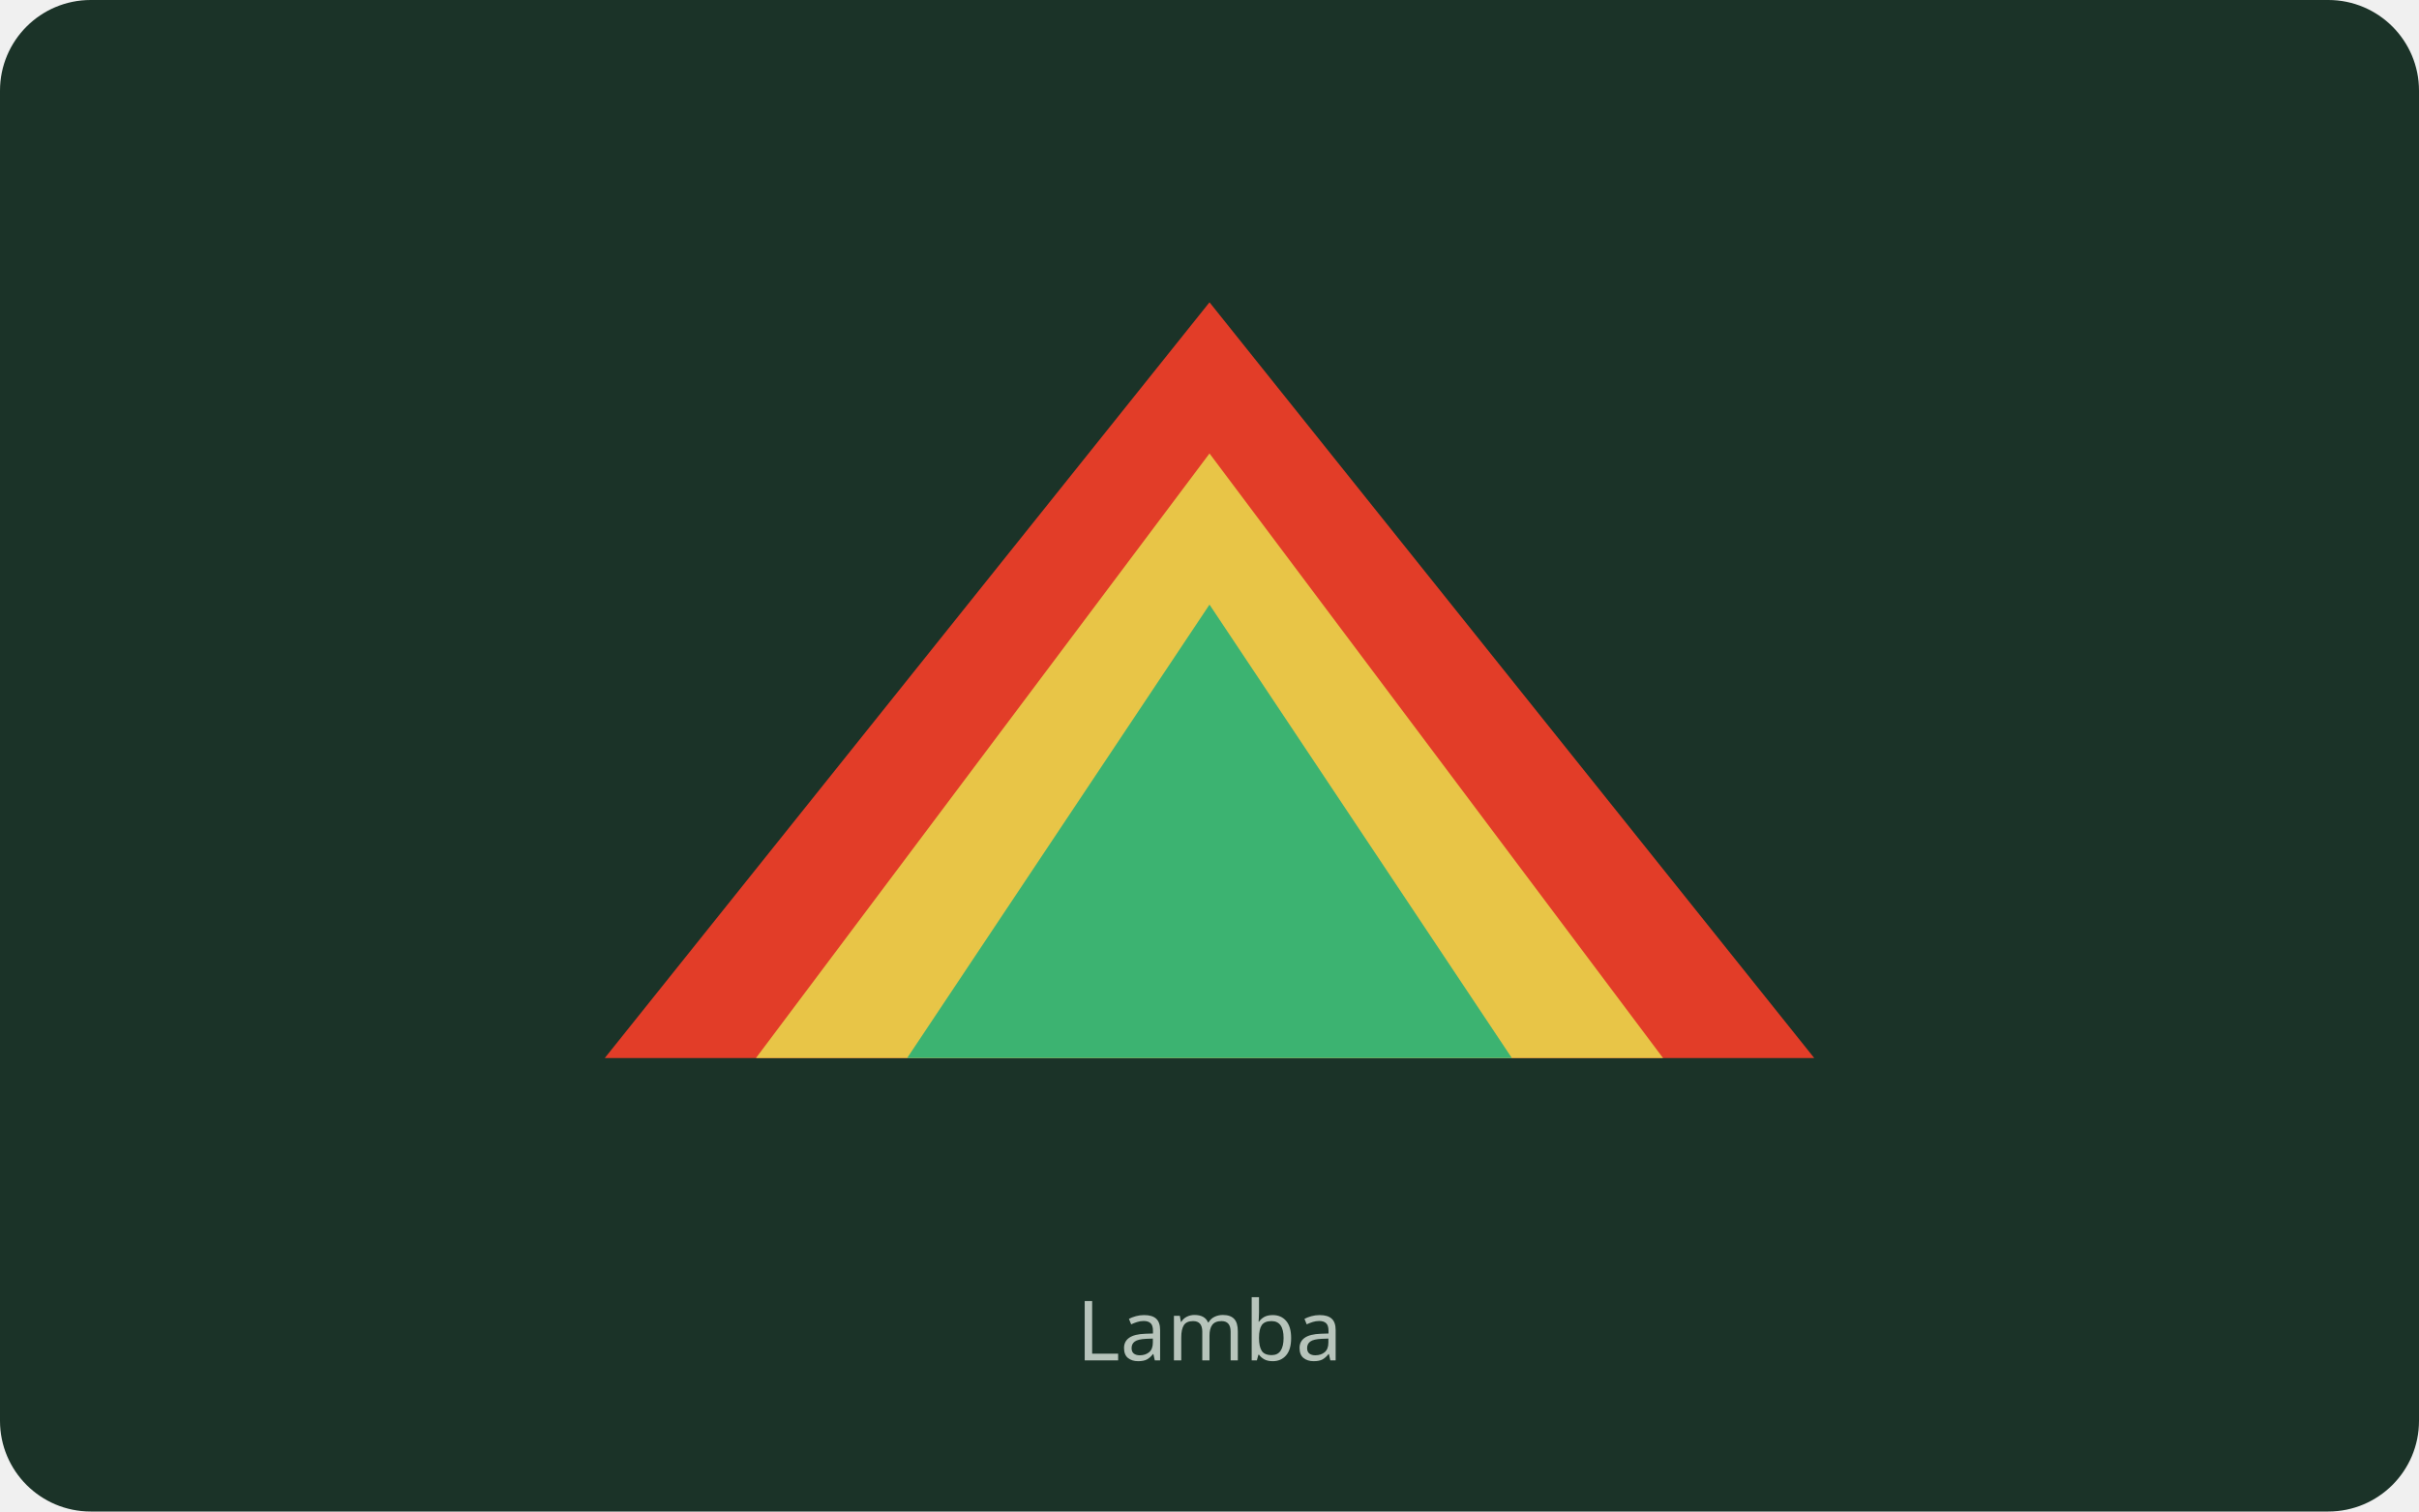
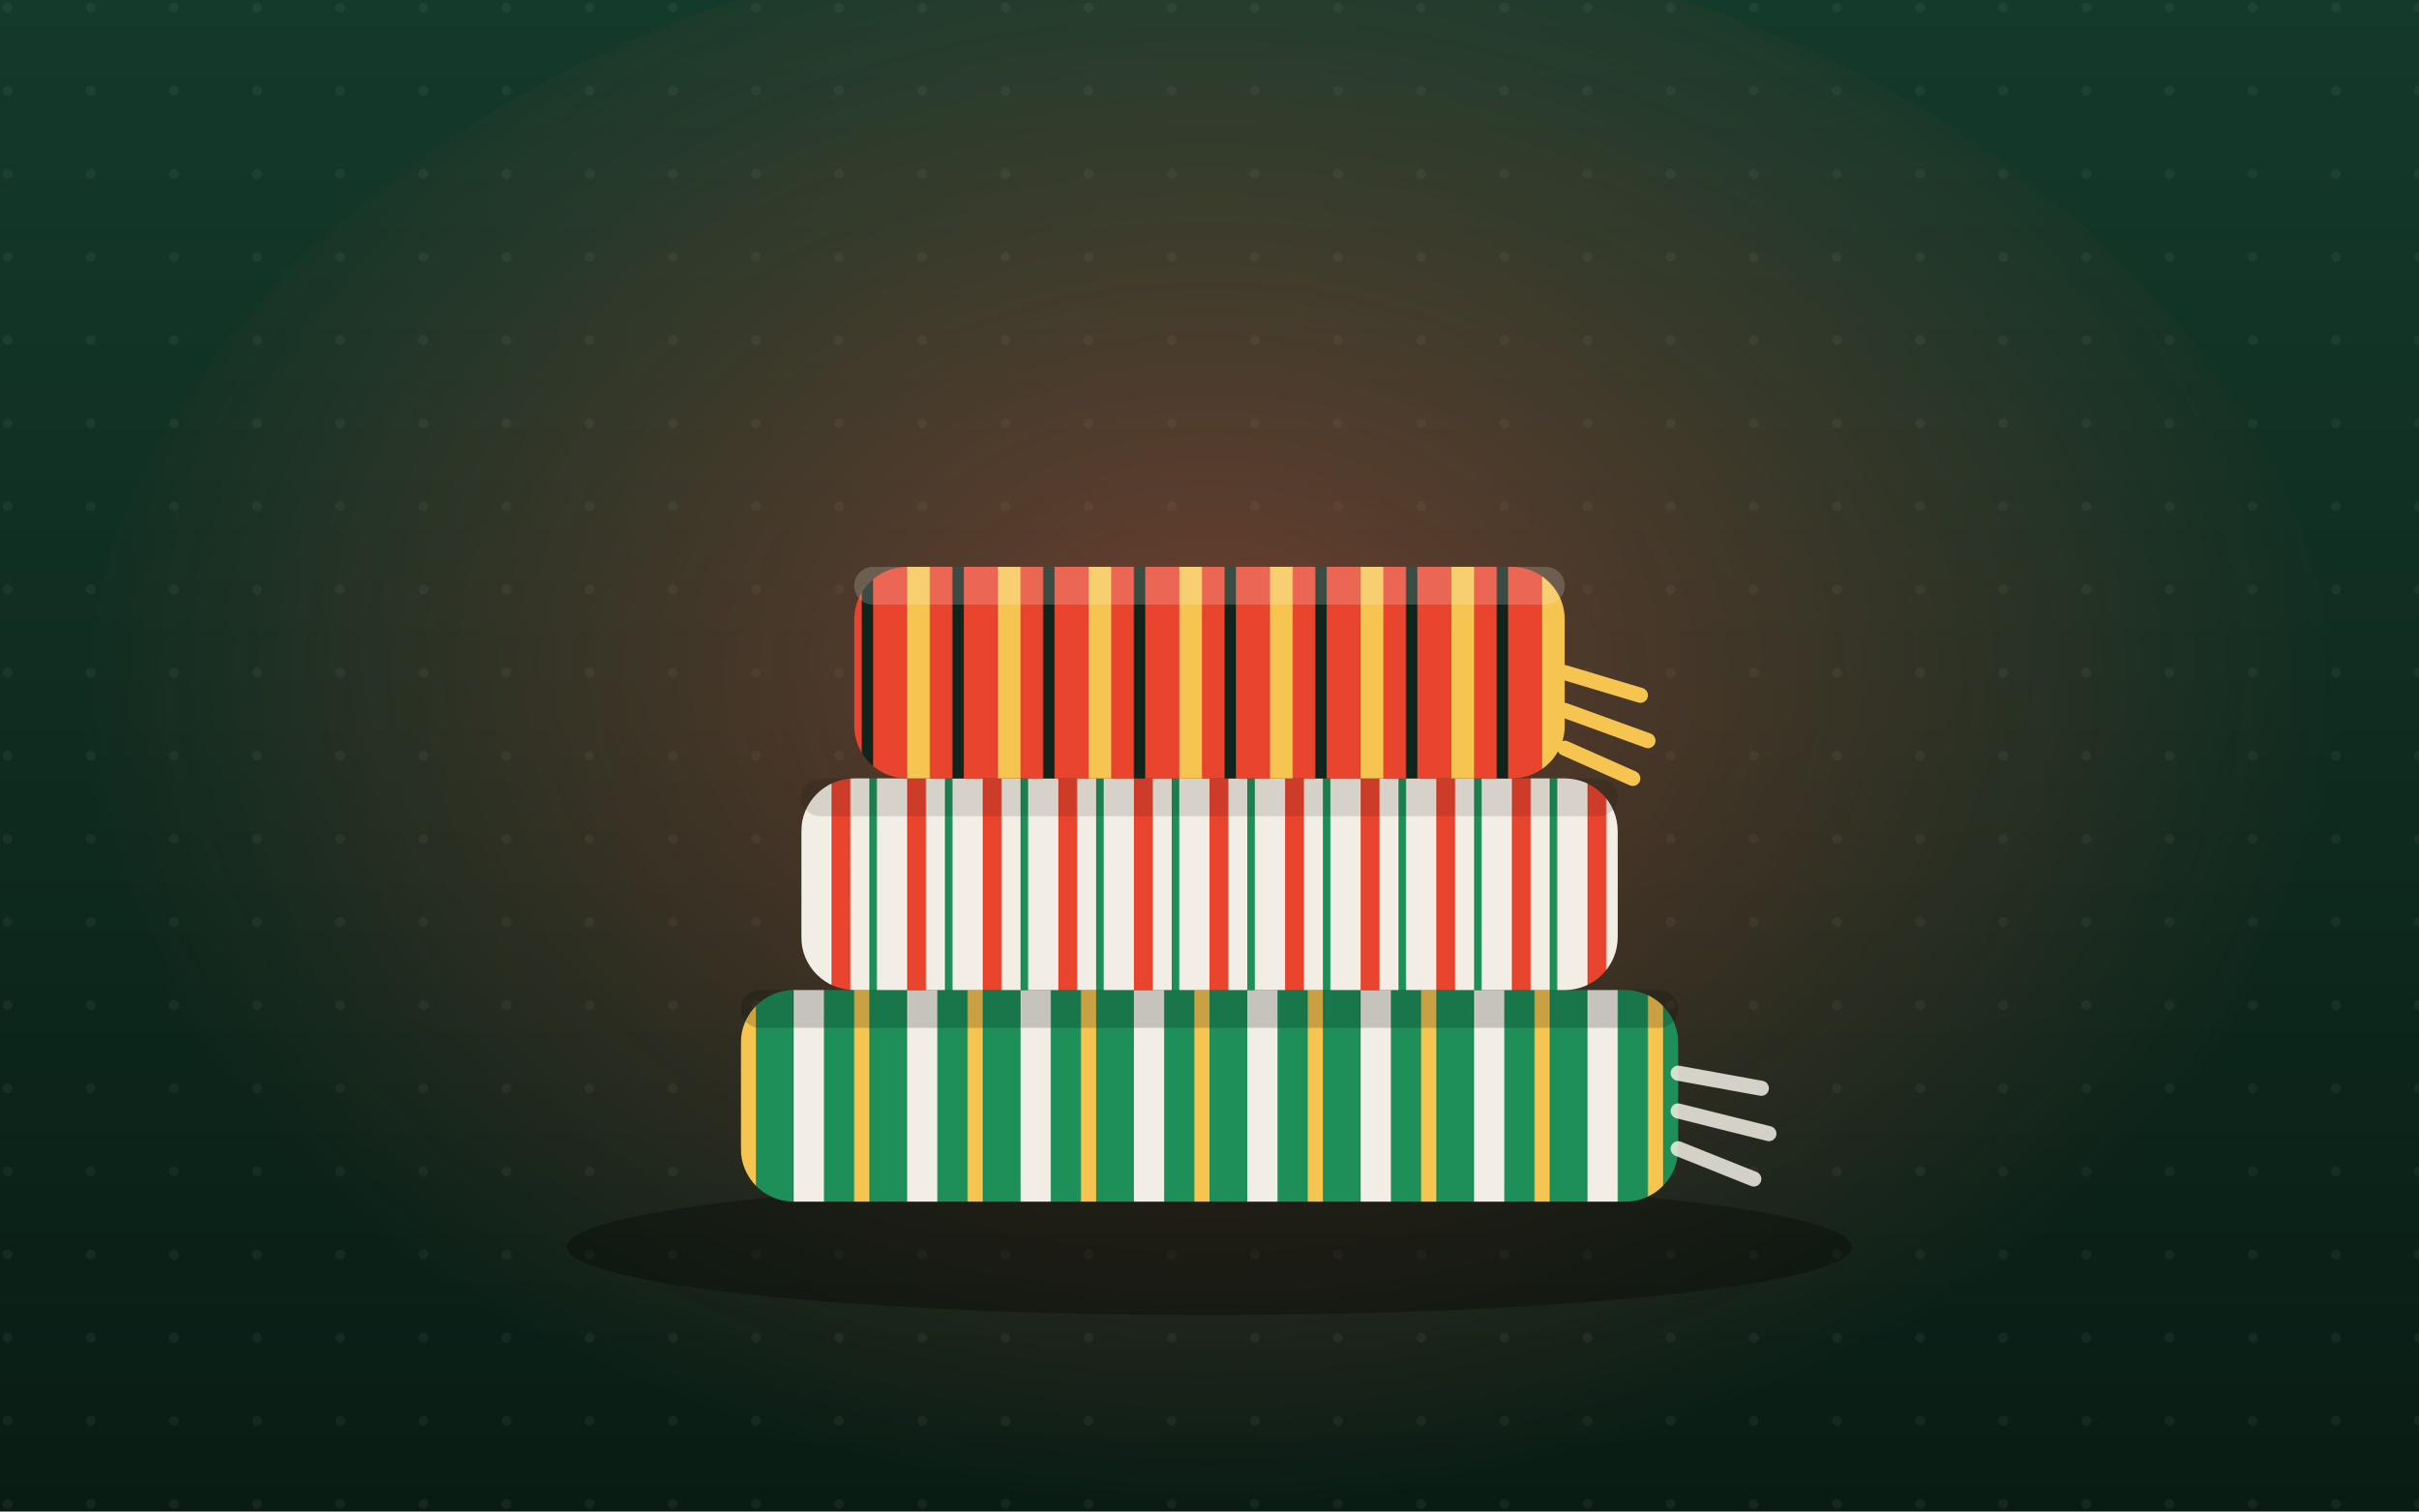
<svg xmlns="http://www.w3.org/2000/svg" viewBox="0 0 640 400" fill="none">
-   <rect width="640" height="400" rx="24" fill="#1b3328" />
-   <path d="M160 280 L320 80 L480 280 Z" fill="#e23d28" />
-   <path d="M200 280 L320 120 L440 280 Z" fill="#e8c547" />
-   <path d="M240 280 L320 160 L400 280 Z" fill="#3cb371" />
-   <text x="320" y="360" text-anchor="middle" fill="#b7c4bb" font-size="22" font-family="system-ui">Lamba</text>
+   <defs>
+     <linearGradient id="bg" x1="0" y1="0" x2="0" y2="1">
+       <stop offset="0" stop-color="#143a2b" />
+       <stop offset="1" stop-color="#091c14" />
+     </linearGradient>
+     <radialGradient id="glow" cx="0.5" cy="0.45" r="0.5">
+       <stop offset="0" stop-color="#ff5a43" stop-opacity="0.38" />
+       <stop offset="1" stop-color="#ff5a43" stop-opacity="0" />
+     </radialGradient>
+     <pattern id="dots" width="22" height="22" patternUnits="userSpaceOnUse">
+       <circle cx="2" cy="2" r="1.3" fill="#ffffff" fill-opacity="0.05" />
+     </pattern>
+   </defs>
+   <rect width="640" height="400" fill="url(#bg)" />
+   <rect width="640" height="400" fill="url(#dots)" />
+   <ellipse cx="320" cy="200" rx="300" ry="220" fill="url(#glow)" />
+   <ellipse cx="320" cy="330" rx="170" ry="18" fill="#000000" fill-opacity="0.3" />
+   <defs>
+     <pattern id="stripes1" width="24" height="10" patternUnits="userSpaceOnUse">
+       <rect width="24" height="10" fill="#e8442e" />
+       <rect x="0" width="6" height="10" fill="#f5c451" />
+       <rect x="12" width="3" height="10" fill="#10241b" />
+     </pattern>
+     <pattern id="stripes2" width="30" height="10" patternUnits="userSpaceOnUse">
+       <rect width="30" height="10" fill="#1f8f5a" />
+       <rect x="0" width="8" height="10" fill="#f2eee5" />
+       <rect x="16" width="4" height="10" fill="#f5c451" />
+     </pattern>
+     <pattern id="stripes3" width="20" height="10" patternUnits="userSpaceOnUse">
+       <rect width="20" height="10" fill="#f2eee5" />
+       <rect x="0" width="5" height="10" fill="#e8442e" />
+       <rect x="10" width="2" height="10" fill="#1f8f5a" />
+     </pattern>
+   </defs>
+   <g>
+     <rect x="196" y="262" width="248" height="56" rx="14" fill="url(#stripes2)" />
+     <rect x="196" y="262" width="248" height="10" rx="5" fill="#000" fill-opacity="0.18" />
+     <rect x="212" y="206" width="216" height="56" rx="14" fill="url(#stripes3)" />
+     <rect x="212" y="206" width="216" height="10" rx="5" fill="#000" fill-opacity="0.12" />
+     <rect x="226" y="150" width="188" height="56" rx="14" fill="url(#stripes1)" />
+     <rect x="226" y="150" width="188" height="10" rx="5" fill="#ffffff" fill-opacity="0.18" />
+   </g>
+   <g stroke="#f5c451" stroke-width="4" stroke-linecap="round">
+     <path d="M414 178 l20 6 M414 188 l22 8 M414 198 l18 8" />
+   </g>
+   <g stroke="#f2eee5" stroke-width="4" stroke-linecap="round" opacity="0.85">
+     <path d="M444 284 l22 4 M444 294 l24 6 M444 304 l20 8" />
+   </g>
</svg>
